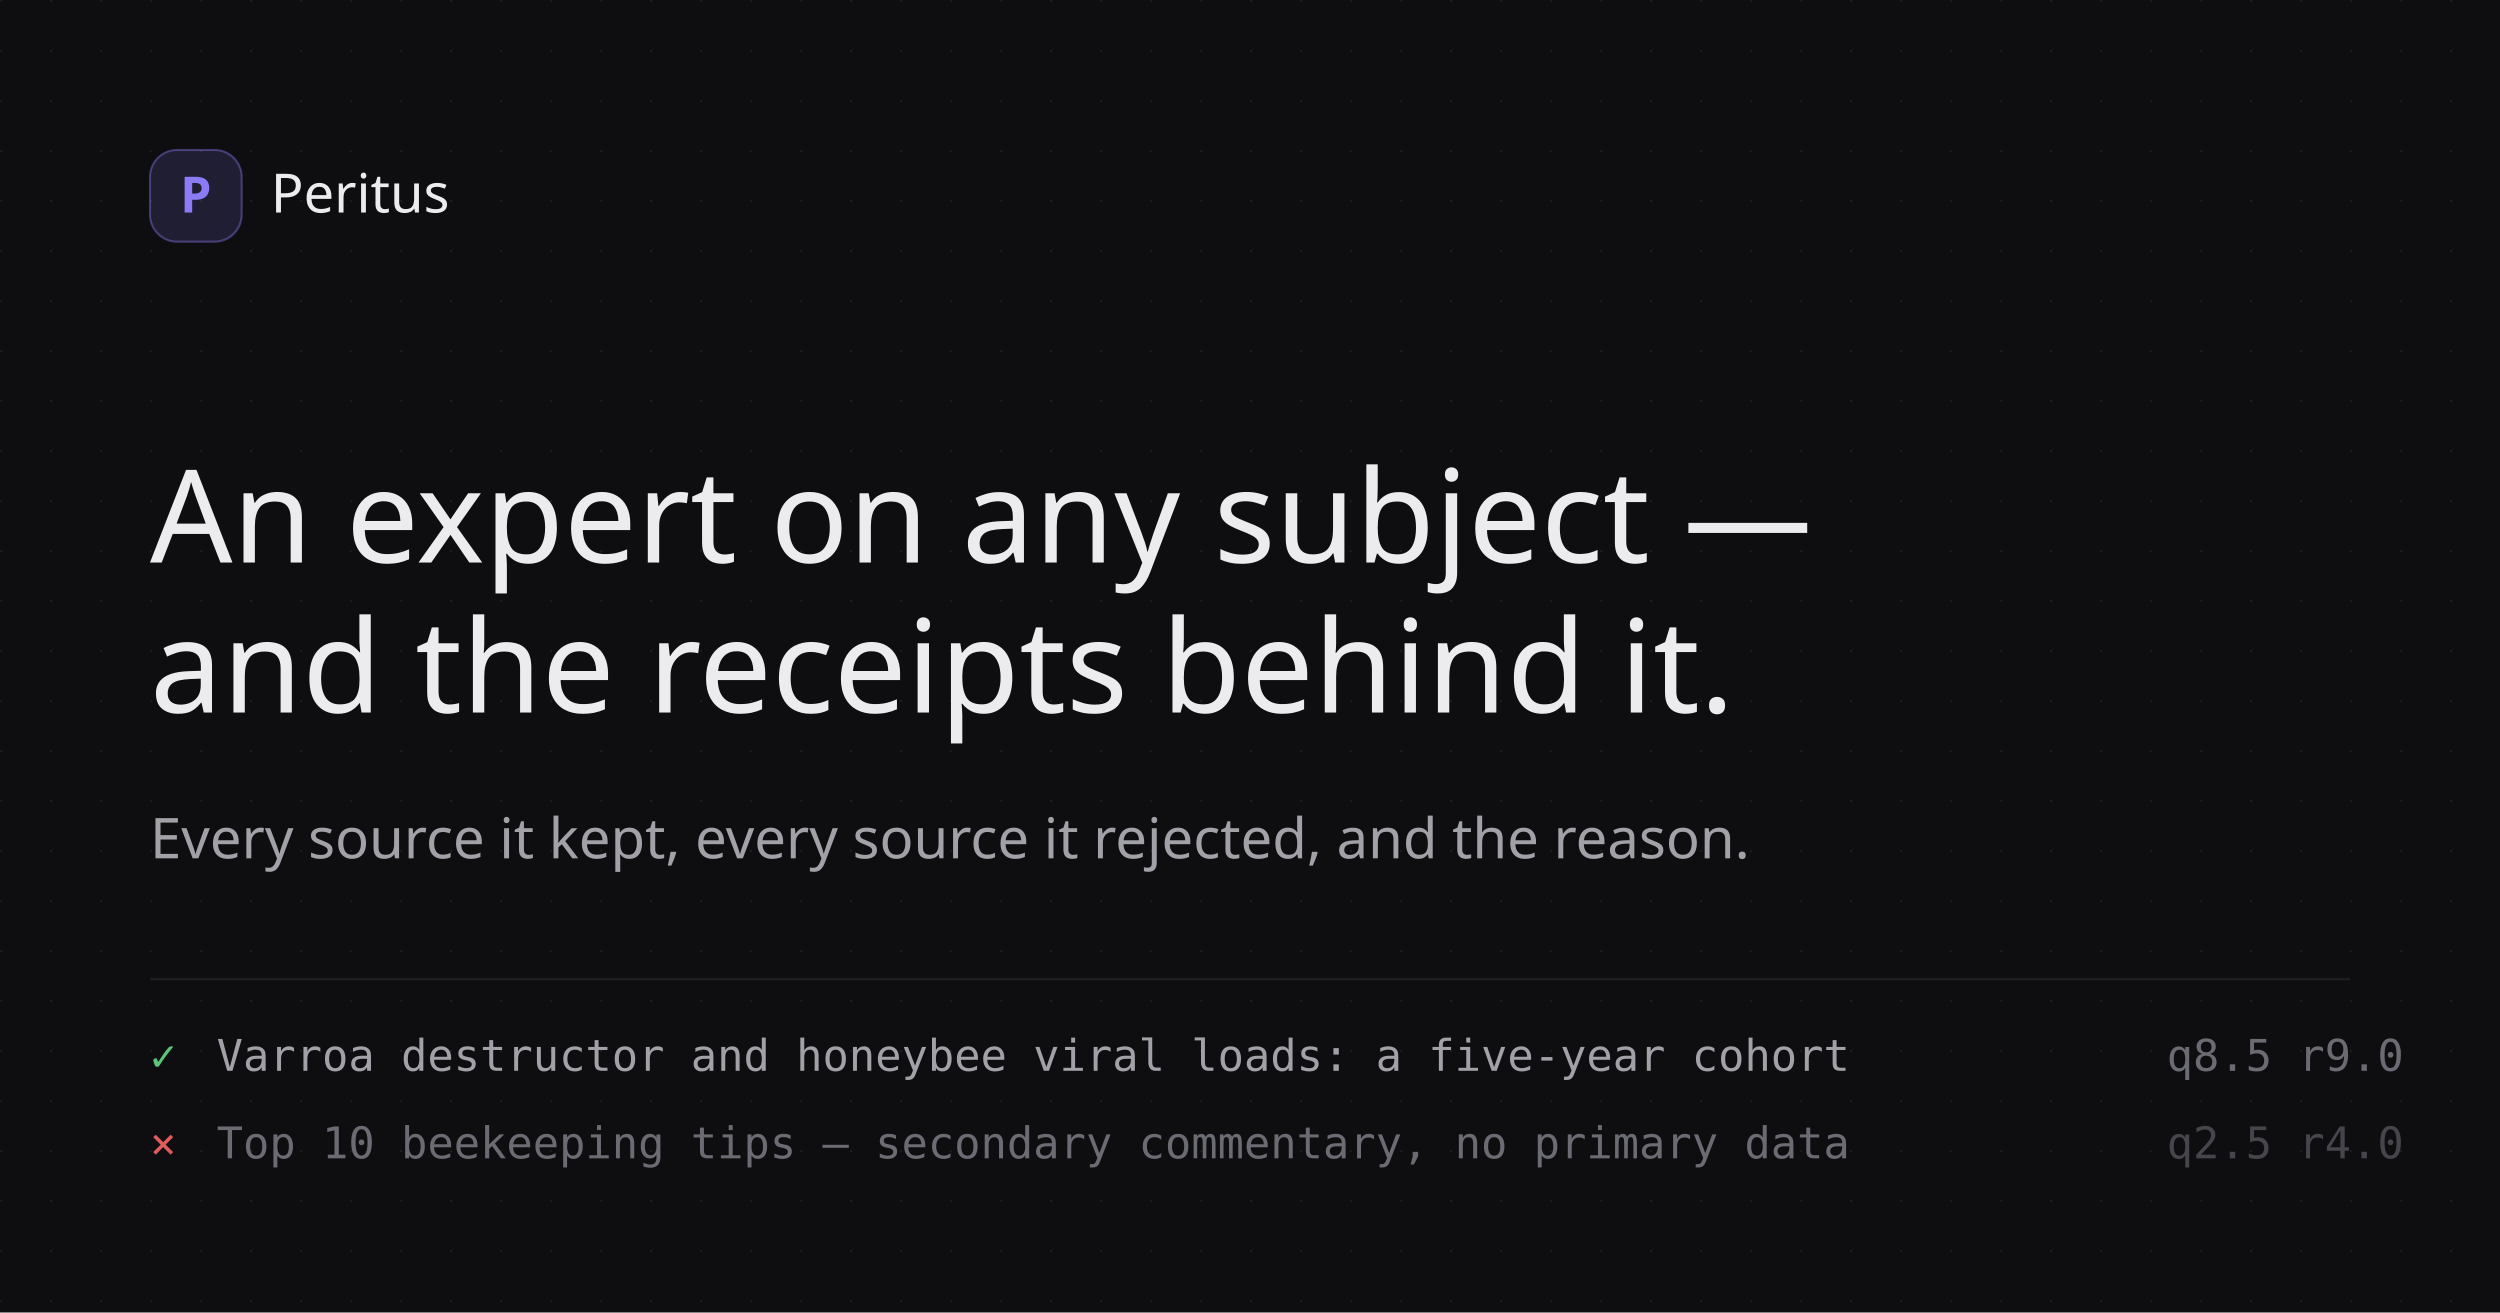
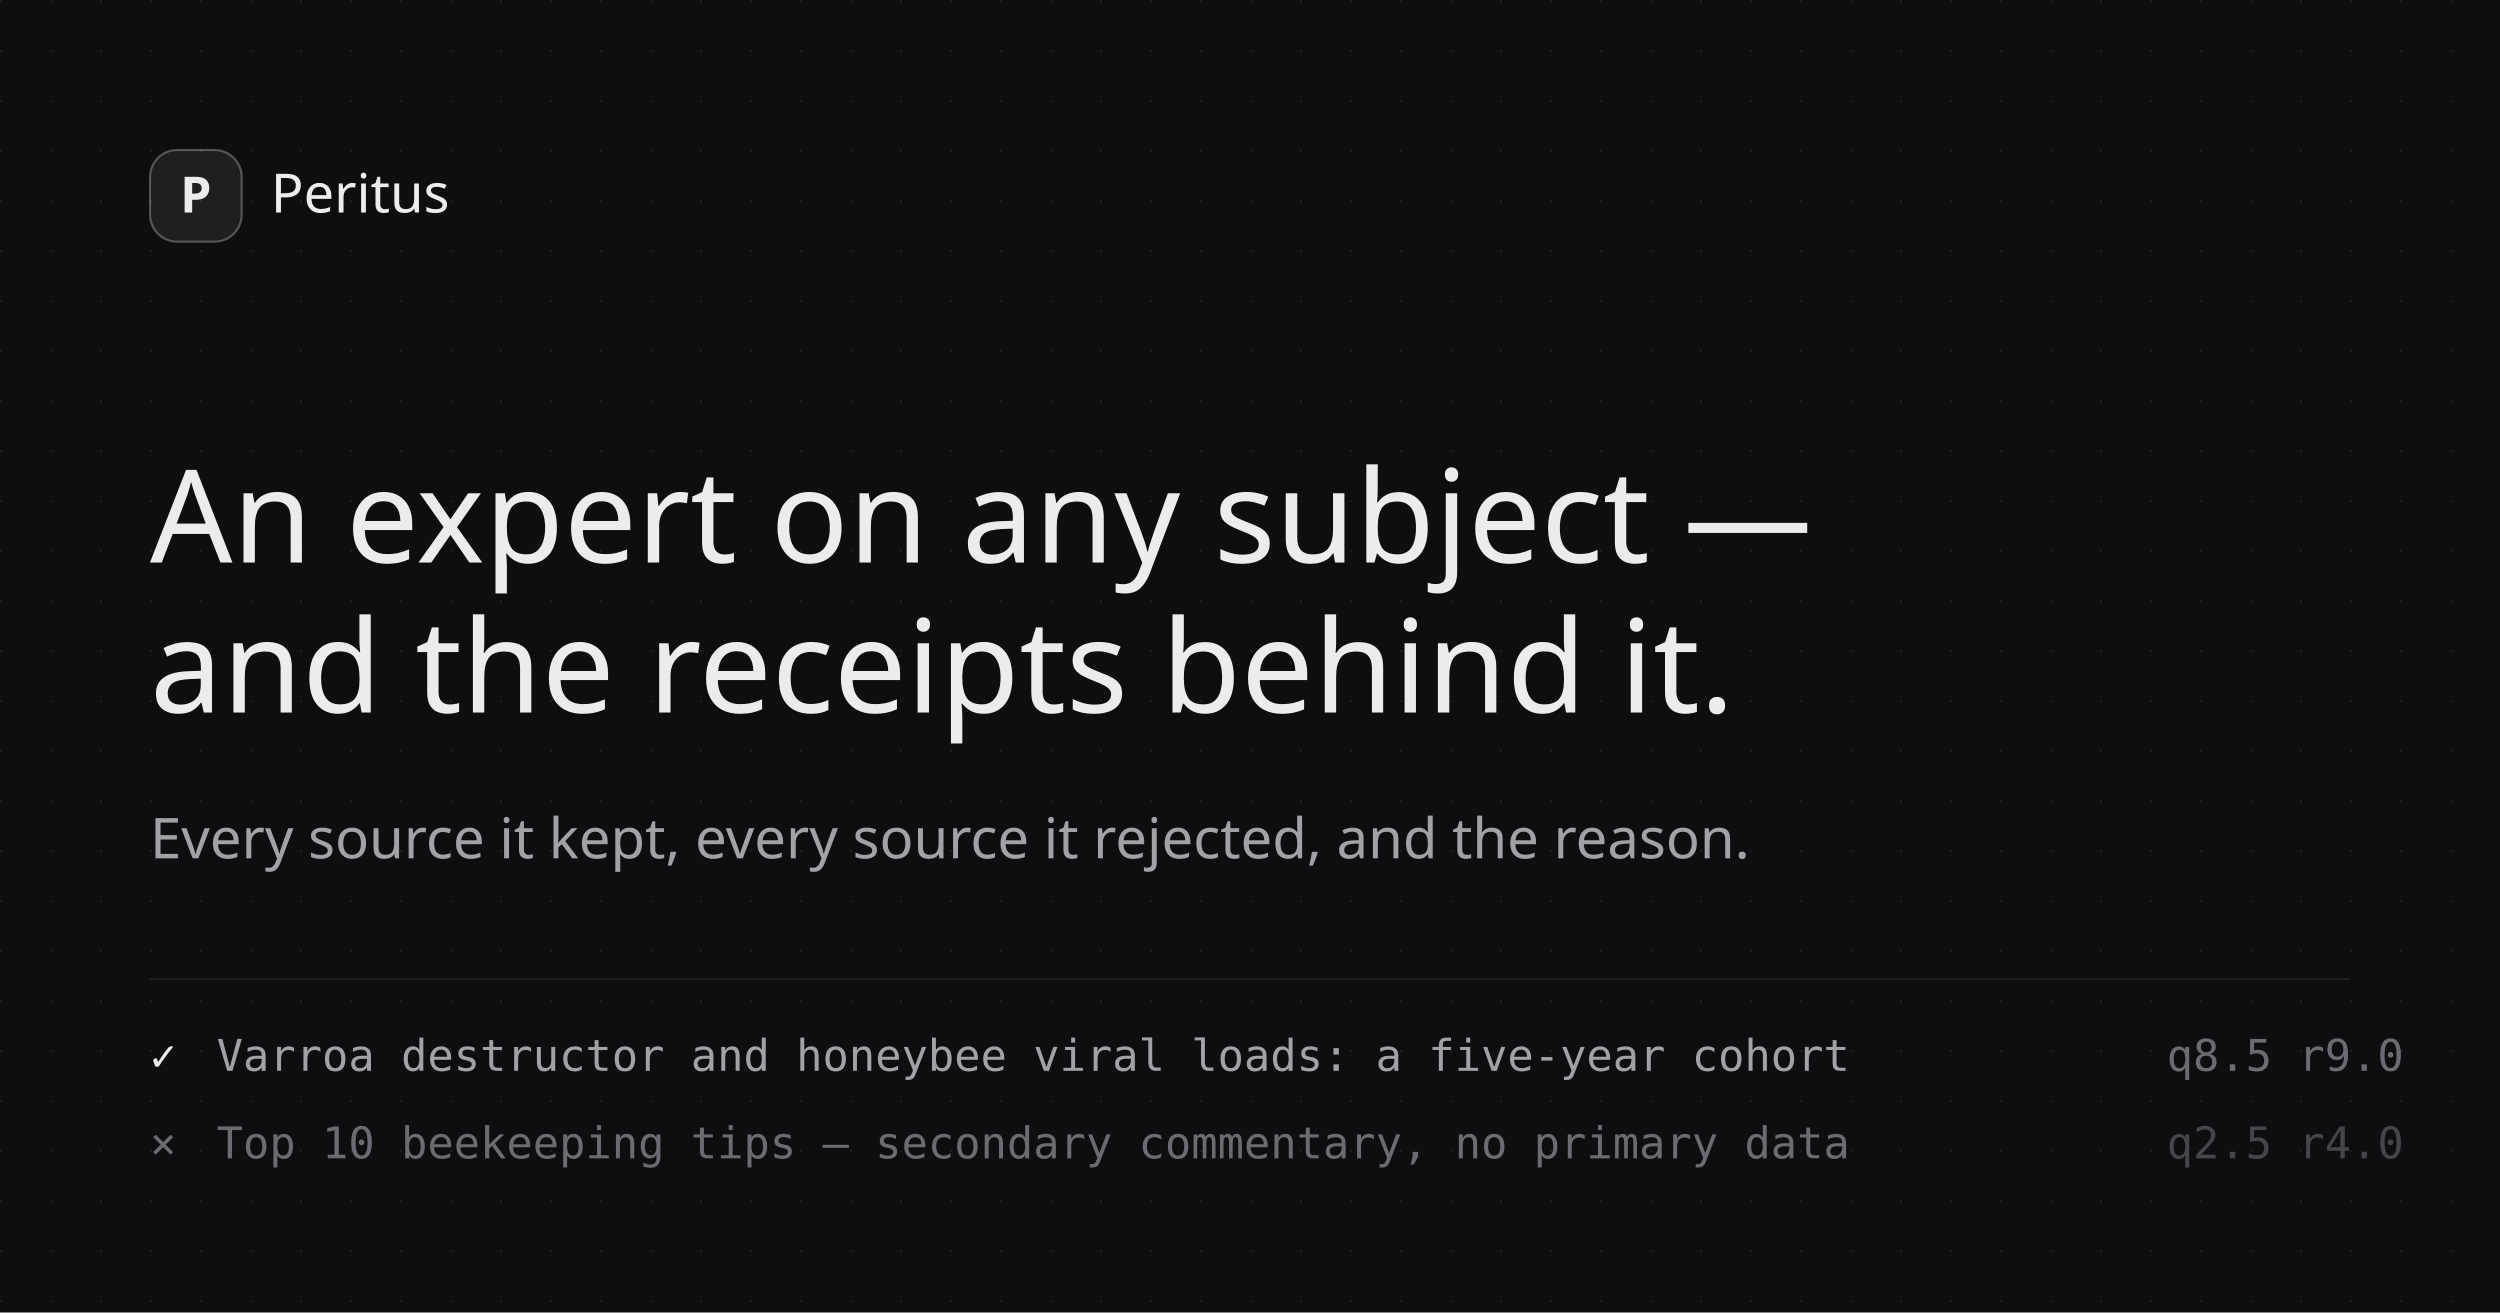
<svg xmlns="http://www.w3.org/2000/svg" width="1200" height="630" viewBox="0 0 1200 630" role="img" aria-label="Peritus — experts built from the evidence, with the receipts">
  <rect width="1200" height="630" fill="#0e0e10" />
  <defs>
    <pattern id="dots" width="24" height="24" patternUnits="userSpaceOnUse">
      <rect width="1" height="1" fill="#26262a" />
    </pattern>
  </defs>
  <rect width="1200" height="630" fill="url(#dots)" opacity="0.6" />
-   <rect x="72" y="72" width="44" height="44" rx="13" fill="#8b7cf6" fill-opacity="0.15" stroke="#8b7cf6" stroke-opacity="0.4" />
-   <text x="94" y="102" font-family="system-ui, sans-serif" font-size="24" font-weight="600" fill="#8b7cf6" text-anchor="middle">P</text>
+   <rect x="72" y="72" width="44" height="44" rx="13" fill="#ececee" fill-opacity="0.08" stroke="#ececee" stroke-opacity="0.3" />
+   <text x="94" y="102" font-family="system-ui, sans-serif" font-size="24" font-weight="600" fill="#ececee" text-anchor="middle">P</text>
  <text x="130" y="102" font-family="system-ui, sans-serif" font-size="26" font-weight="500" fill="#ececee">Peritus</text>
  <text x="72" y="270" font-family="system-ui, sans-serif" font-size="62" font-weight="500" fill="#ececee">An expert on any subject —</text>
  <text x="72" y="342" font-family="system-ui, sans-serif" font-size="62" font-weight="500" fill="#ececee">and the receipts behind it.</text>
  <text x="72" y="412" font-family="system-ui, sans-serif" font-size="27" fill="#a1a1a8">Every source it kept, every source it rejected, and the reason.</text>
  <line x1="72" y1="470" x2="1128" y2="470" stroke="#1f1f22" />
-   <text x="72" y="514" font-family="ui-monospace, SFMono-Regular, Menlo, monospace" font-size="21" fill="#5cc47a">✓</text>
+   <text x="72" y="514" font-family="ui-monospace, SFMono-Regular, Menlo, monospace" font-size="21" fill="#ececee">✓</text>
  <text x="104" y="514" font-family="ui-monospace, SFMono-Regular, Menlo, monospace" font-size="21" fill="#a1a1a8">Varroa destructor and honeybee viral loads: a five-year cohort</text>
  <text x="1040" y="514" font-family="ui-monospace, SFMono-Regular, Menlo, monospace" font-size="21" fill="#6b6b73">q8.5 r9.0</text>
-   <text x="72" y="556" font-family="ui-monospace, SFMono-Regular, Menlo, monospace" font-size="21" fill="#e05c5c">×</text>
+   <text x="72" y="556" font-family="ui-monospace, SFMono-Regular, Menlo, monospace" font-size="21" fill="#6b6b73">×</text>
  <text x="104" y="556" font-family="ui-monospace, SFMono-Regular, Menlo, monospace" font-size="21" fill="#6b6b73">Top 10 beekeeping tips — secondary commentary, no primary data</text>
  <text x="1040" y="556" font-family="ui-monospace, SFMono-Regular, Menlo, monospace" font-size="21" fill="#45454c">q2.5 r4.0</text>
</svg>
